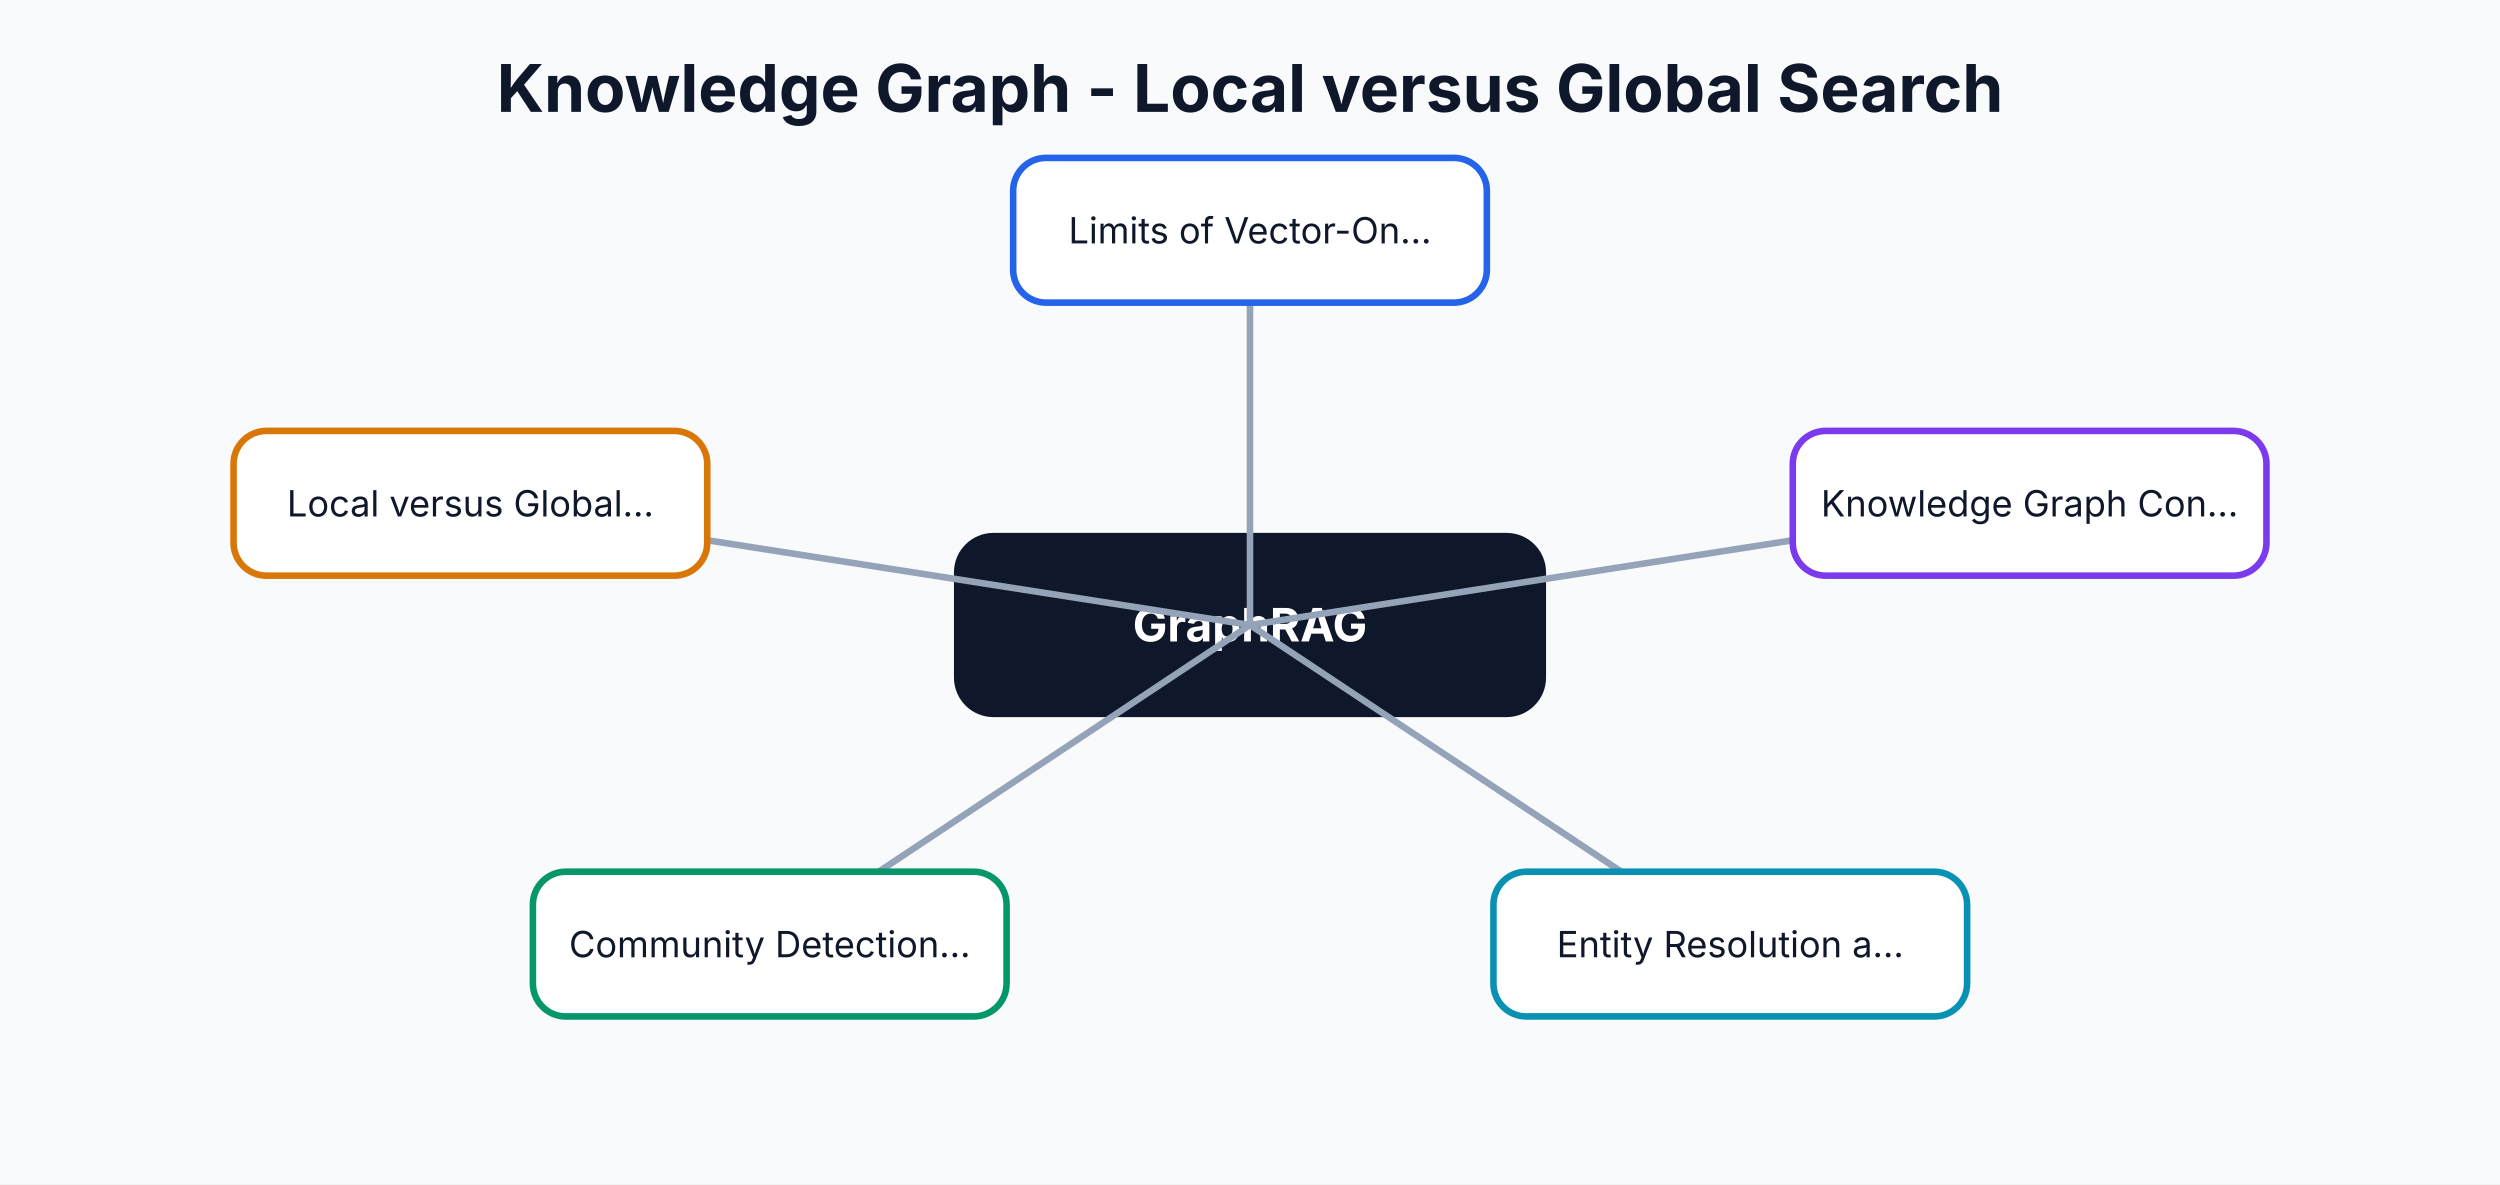
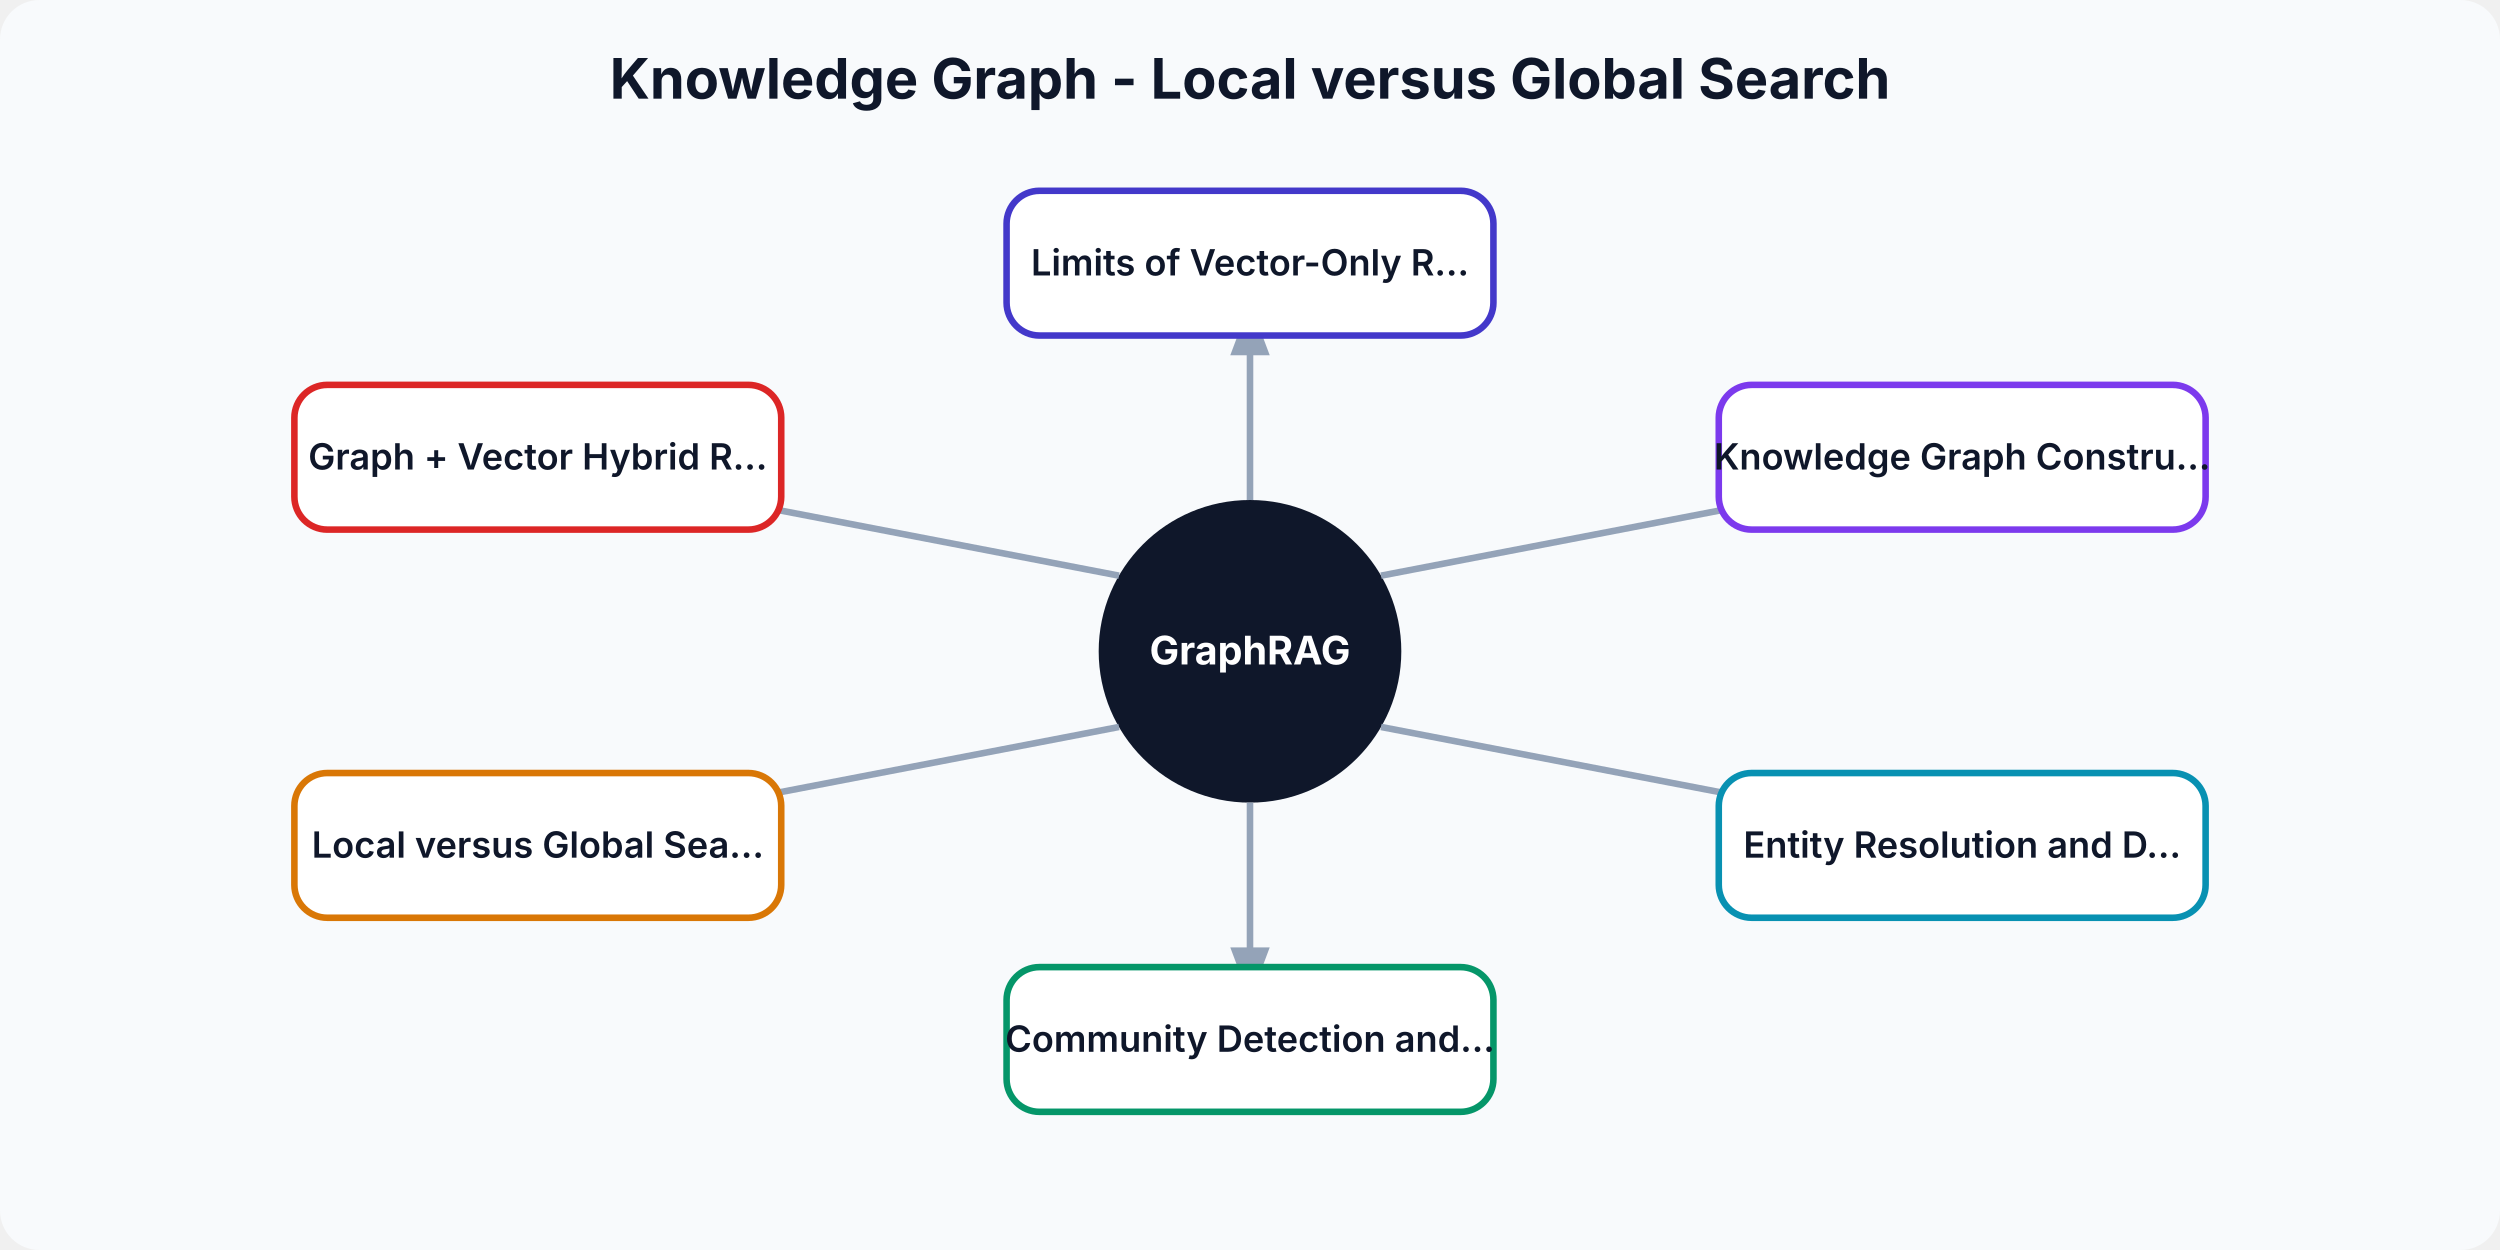
- <svg xmlns="http://www.w3.org/2000/svg" width="760" height="360" viewBox="0 0 760 360" font-family="Inter, Arial, sans-serif">
-   <rect width="760" height="360" fill="#f8fafc" />
-   <text x="380" y="34" text-anchor="middle" font-size="20" font-weight="700" fill="#0f172a">Knowledge Graph - Local versus Global Search</text>
-   <rect x="290" y="162" width="180" height="56" rx="12" fill="#0f172a" />
-   <text x="380" y="195" text-anchor="middle" font-size="14" font-weight="700" fill="#ffffff">GraphRAG</text>
-   <line x1="380" y1="190" x2="380" y2="70" stroke="#94a3b8" stroke-width="2" />
-   <rect x="308" y="48" width="144" height="44" rx="10" fill="#ffffff" stroke="#2563eb" stroke-width="2" />
-   <text x="380" y="74" text-anchor="middle" font-size="11" fill="#0f172a">Limits of Vector-On…</text>
-   <line x1="380" y1="190" x2="617" y2="153" stroke="#94a3b8" stroke-width="2" />
-   <rect x="545" y="131" width="144" height="44" rx="10" fill="#ffffff" stroke="#7c3aed" stroke-width="2" />
-   <text x="617" y="157" text-anchor="middle" font-size="11" fill="#0f172a">Knowledge Graph Con…</text>
-   <line x1="380" y1="190" x2="526" y2="287" stroke="#94a3b8" stroke-width="2" />
-   <rect x="454" y="265" width="144" height="44" rx="10" fill="#ffffff" stroke="#0891b2" stroke-width="2" />
-   <text x="526" y="291" text-anchor="middle" font-size="11" fill="#0f172a">Entity Resolution a…</text>
-   <line x1="380" y1="190" x2="234" y2="287" stroke="#94a3b8" stroke-width="2" />
-   <rect x="162" y="265" width="144" height="44" rx="10" fill="#ffffff" stroke="#059669" stroke-width="2" />
-   <text x="234" y="291" text-anchor="middle" font-size="11" fill="#0f172a">Community Detection…</text>
-   <line x1="380" y1="190" x2="143" y2="153" stroke="#94a3b8" stroke-width="2" />
-   <rect x="71" y="131" width="144" height="44" rx="10" fill="#ffffff" stroke="#d97706" stroke-width="2" />
-   <text x="143" y="157" text-anchor="middle" font-size="11" fill="#0f172a">Local versus Global…</text>
+ <svg xmlns="http://www.w3.org/2000/svg" width="760" height="380" viewBox="0 0 760 380" font-family="Inter, Segoe UI, Arial, sans-serif">
+   <defs>
+     <marker id="arrow" markerWidth="10" markerHeight="10" refX="8" refY="3" orient="auto" markerUnits="strokeWidth">
+       <path d="M0,0 L8,3 L0,6 z" fill="#94a3b8" />
+     </marker>
+     <marker id="arrowA" markerWidth="10" markerHeight="10" refX="8" refY="3" orient="auto" markerUnits="strokeWidth">
+       <path d="M0,0 L8,3 L0,6 z" fill="#4338ca" />
+     </marker>
+   </defs>
+   <rect width="760" height="380" rx="12" fill="#f8fafc" />
+   <text x="380" y="30" text-anchor="middle" font-size="17" font-weight="700" fill="#0f172a">Knowledge Graph - Local versus Global Search</text>
+   <circle cx="380.0" cy="198.0" r="46" fill="#0f172a" />
+   <text x="380.0" y="202.0" text-anchor="middle" font-size="12" font-weight="700" fill="#ffffff">GraphRAG</text>
+   <line x1="380.0" y1="152.0" x2="380.0" y2="92.0" stroke="#94a3b8" stroke-width="2" marker-end="url(#arrow)" />
+   <rect x="306.0" y="58.0" width="148" height="44" rx="10" fill="#ffffff" stroke="#4338ca" stroke-width="2" />
+   <text x="380.0" y="83.74" text-anchor="middle" font-size="11" font-weight="600" fill="#0f172a">Limits of Vector-Only R…</text>
+   <line x1="419.837" y1="175.0" x2="575.722" y2="145.0" stroke="#94a3b8" stroke-width="2" marker-end="url(#arrow)" />
+   <rect x="522.506" y="117.0" width="148" height="44" rx="10" fill="#ffffff" stroke="#7c3aed" stroke-width="2" />
+   <text x="596.506" y="142.74" text-anchor="middle" font-size="11" font-weight="600" fill="#0f172a">Knowledge Graph Constru…</text>
+   <line x1="419.837" y1="221.0" x2="575.722" y2="251.0" stroke="#94a3b8" stroke-width="2" marker-end="url(#arrow)" />
+   <rect x="522.506" y="235.0" width="148" height="44" rx="10" fill="#ffffff" stroke="#0891b2" stroke-width="2" />
+   <text x="596.506" y="260.74" text-anchor="middle" font-size="11" font-weight="600" fill="#0f172a">Entity Resolution and D…</text>
+   <line x1="380.0" y1="244.0" x2="380.0" y2="304.0" stroke="#94a3b8" stroke-width="2" marker-end="url(#arrow)" />
+   <rect x="306.0" y="294.0" width="148" height="44" rx="10" fill="#ffffff" stroke="#059669" stroke-width="2" />
+   <text x="380.0" y="319.74" text-anchor="middle" font-size="11" font-weight="600" fill="#0f172a">Community Detection and…</text>
+   <line x1="340.163" y1="221.0" x2="184.278" y2="251" stroke="#94a3b8" stroke-width="2" marker-end="url(#arrow)" />
+   <rect x="89.494" y="235" width="148" height="44" rx="10" fill="#ffffff" stroke="#d97706" stroke-width="2" />
+   <text x="163.494" y="260.74" text-anchor="middle" font-size="11" font-weight="600" fill="#0f172a">Local versus Global Sea…</text>
+   <line x1="340.163" y1="175.0" x2="184.278" y2="145.0" stroke="#94a3b8" stroke-width="2" marker-end="url(#arrow)" />
+   <rect x="89.494" y="117.0" width="148" height="44" rx="10" fill="#ffffff" stroke="#dc2626" stroke-width="2" />
+   <text x="163.494" y="142.74" text-anchor="middle" font-size="11" font-weight="600" fill="#0f172a">Graph + Vector Hybrid R…</text>
</svg>
